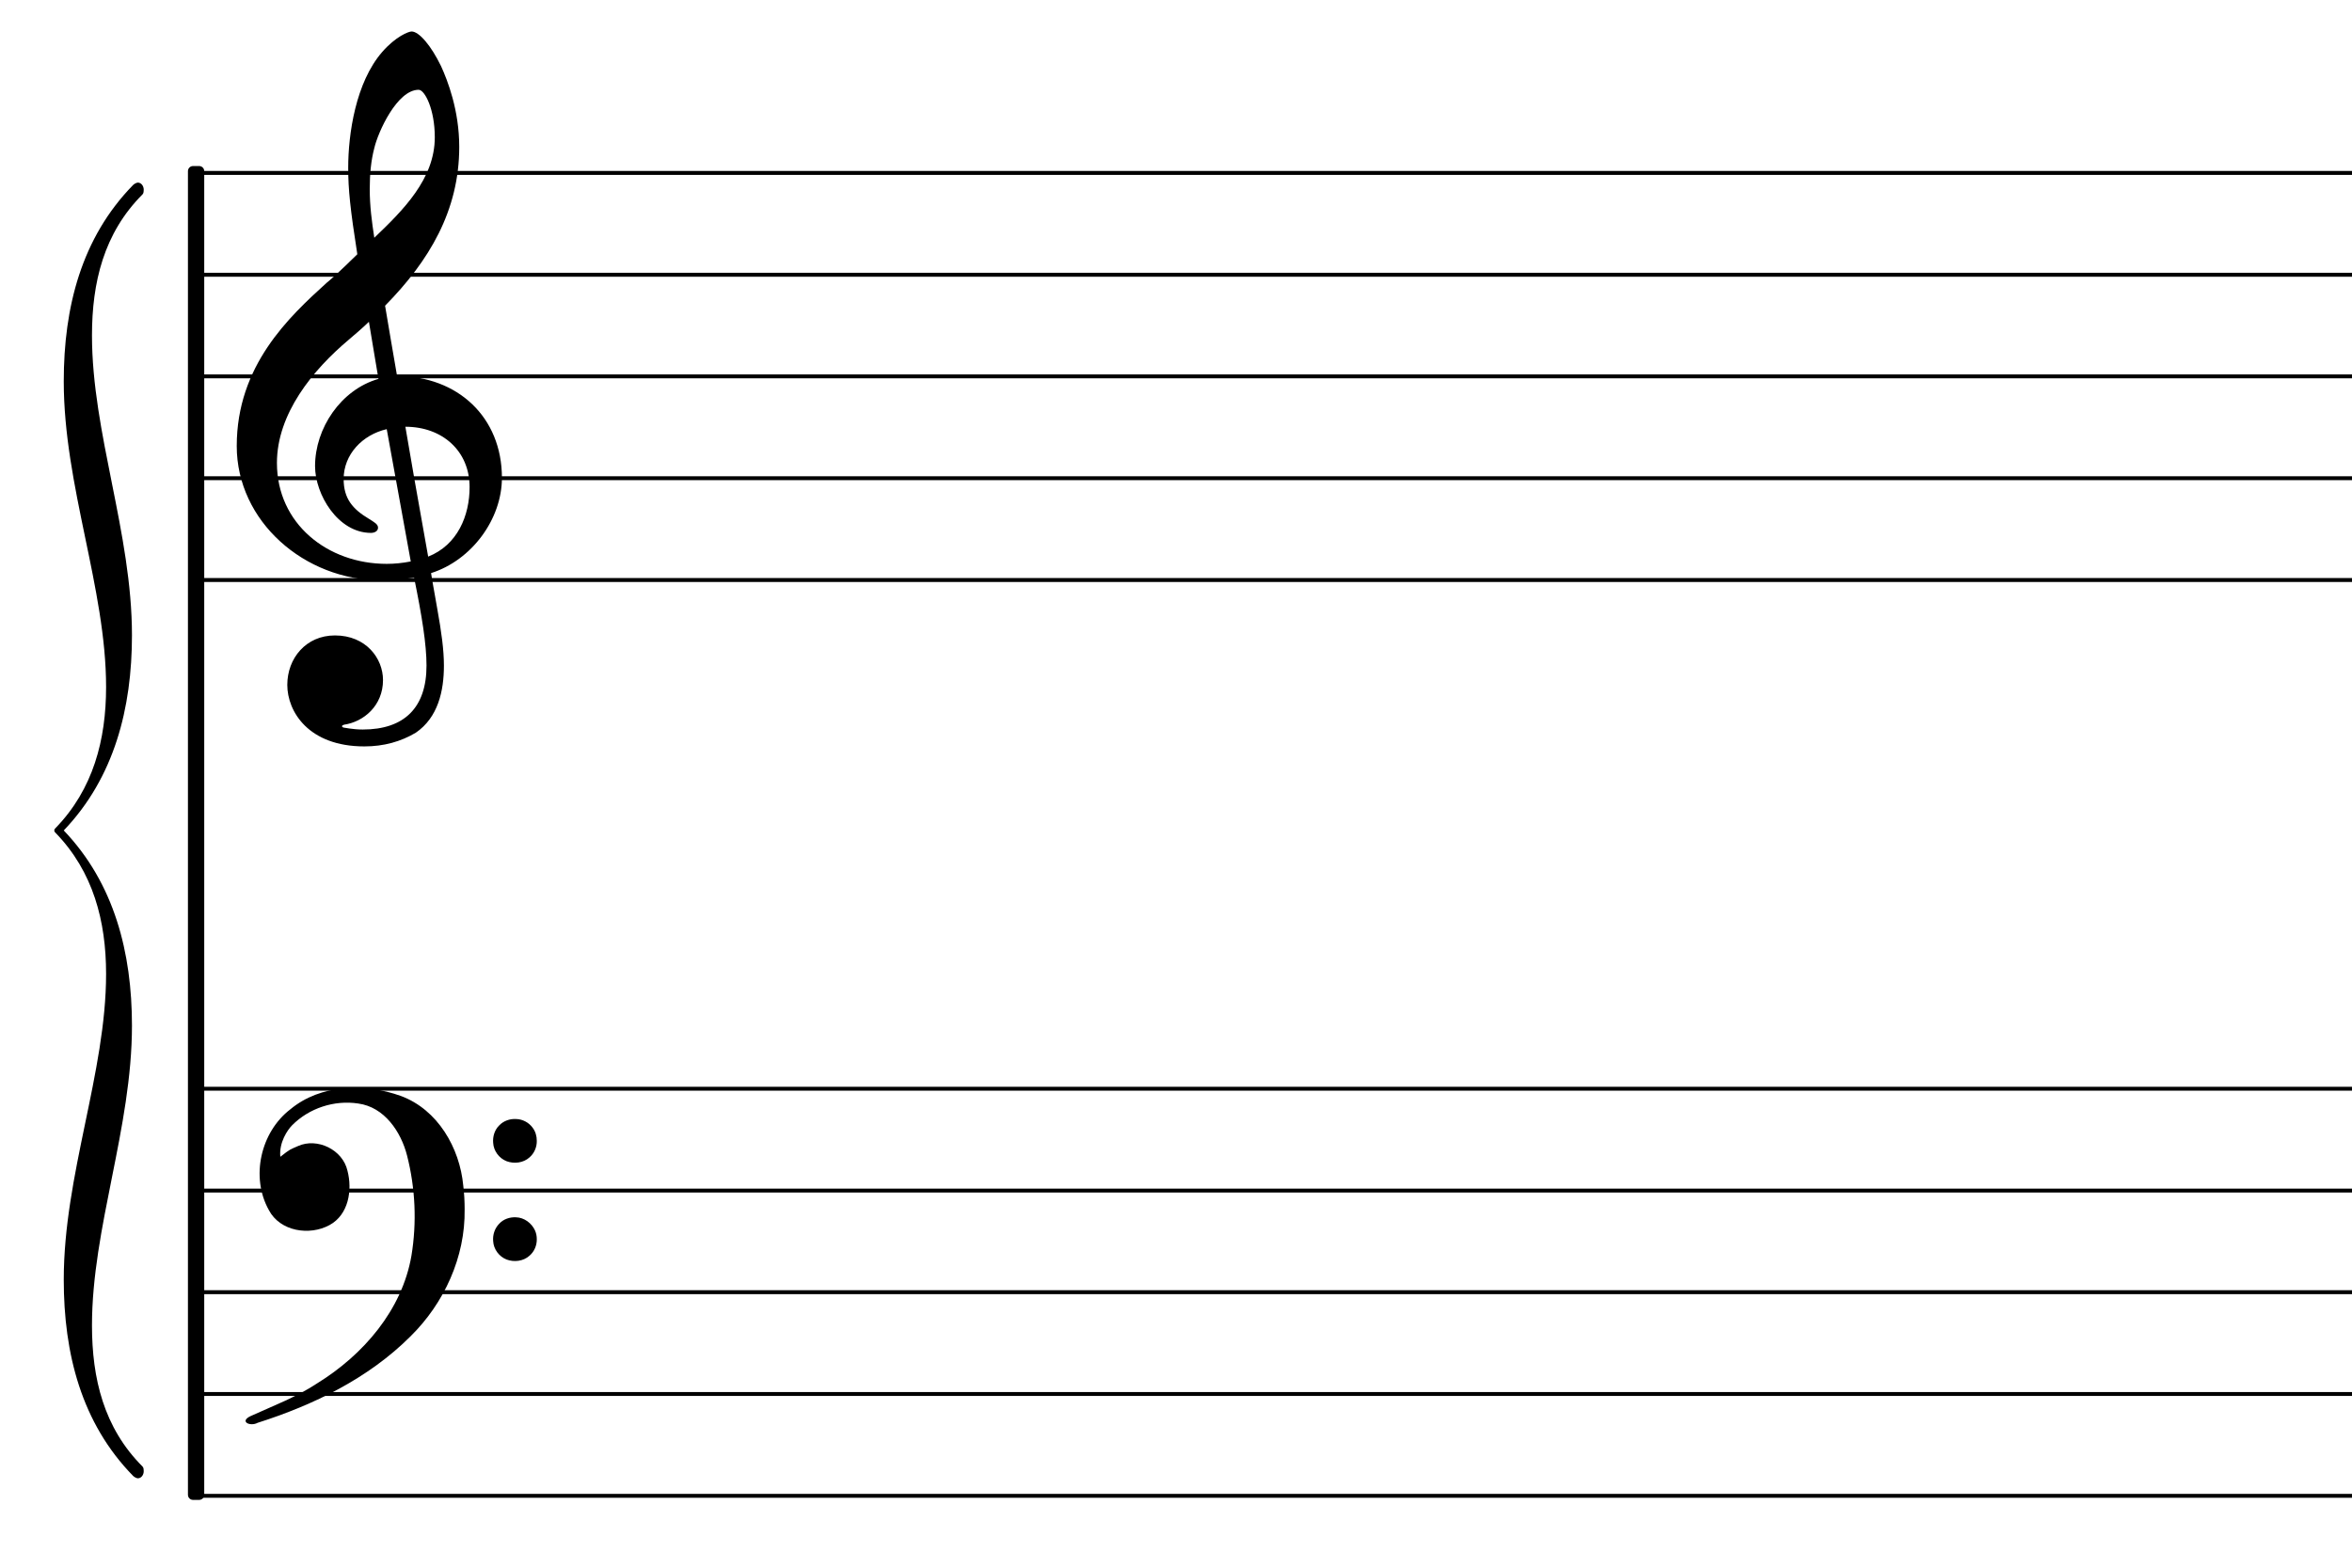
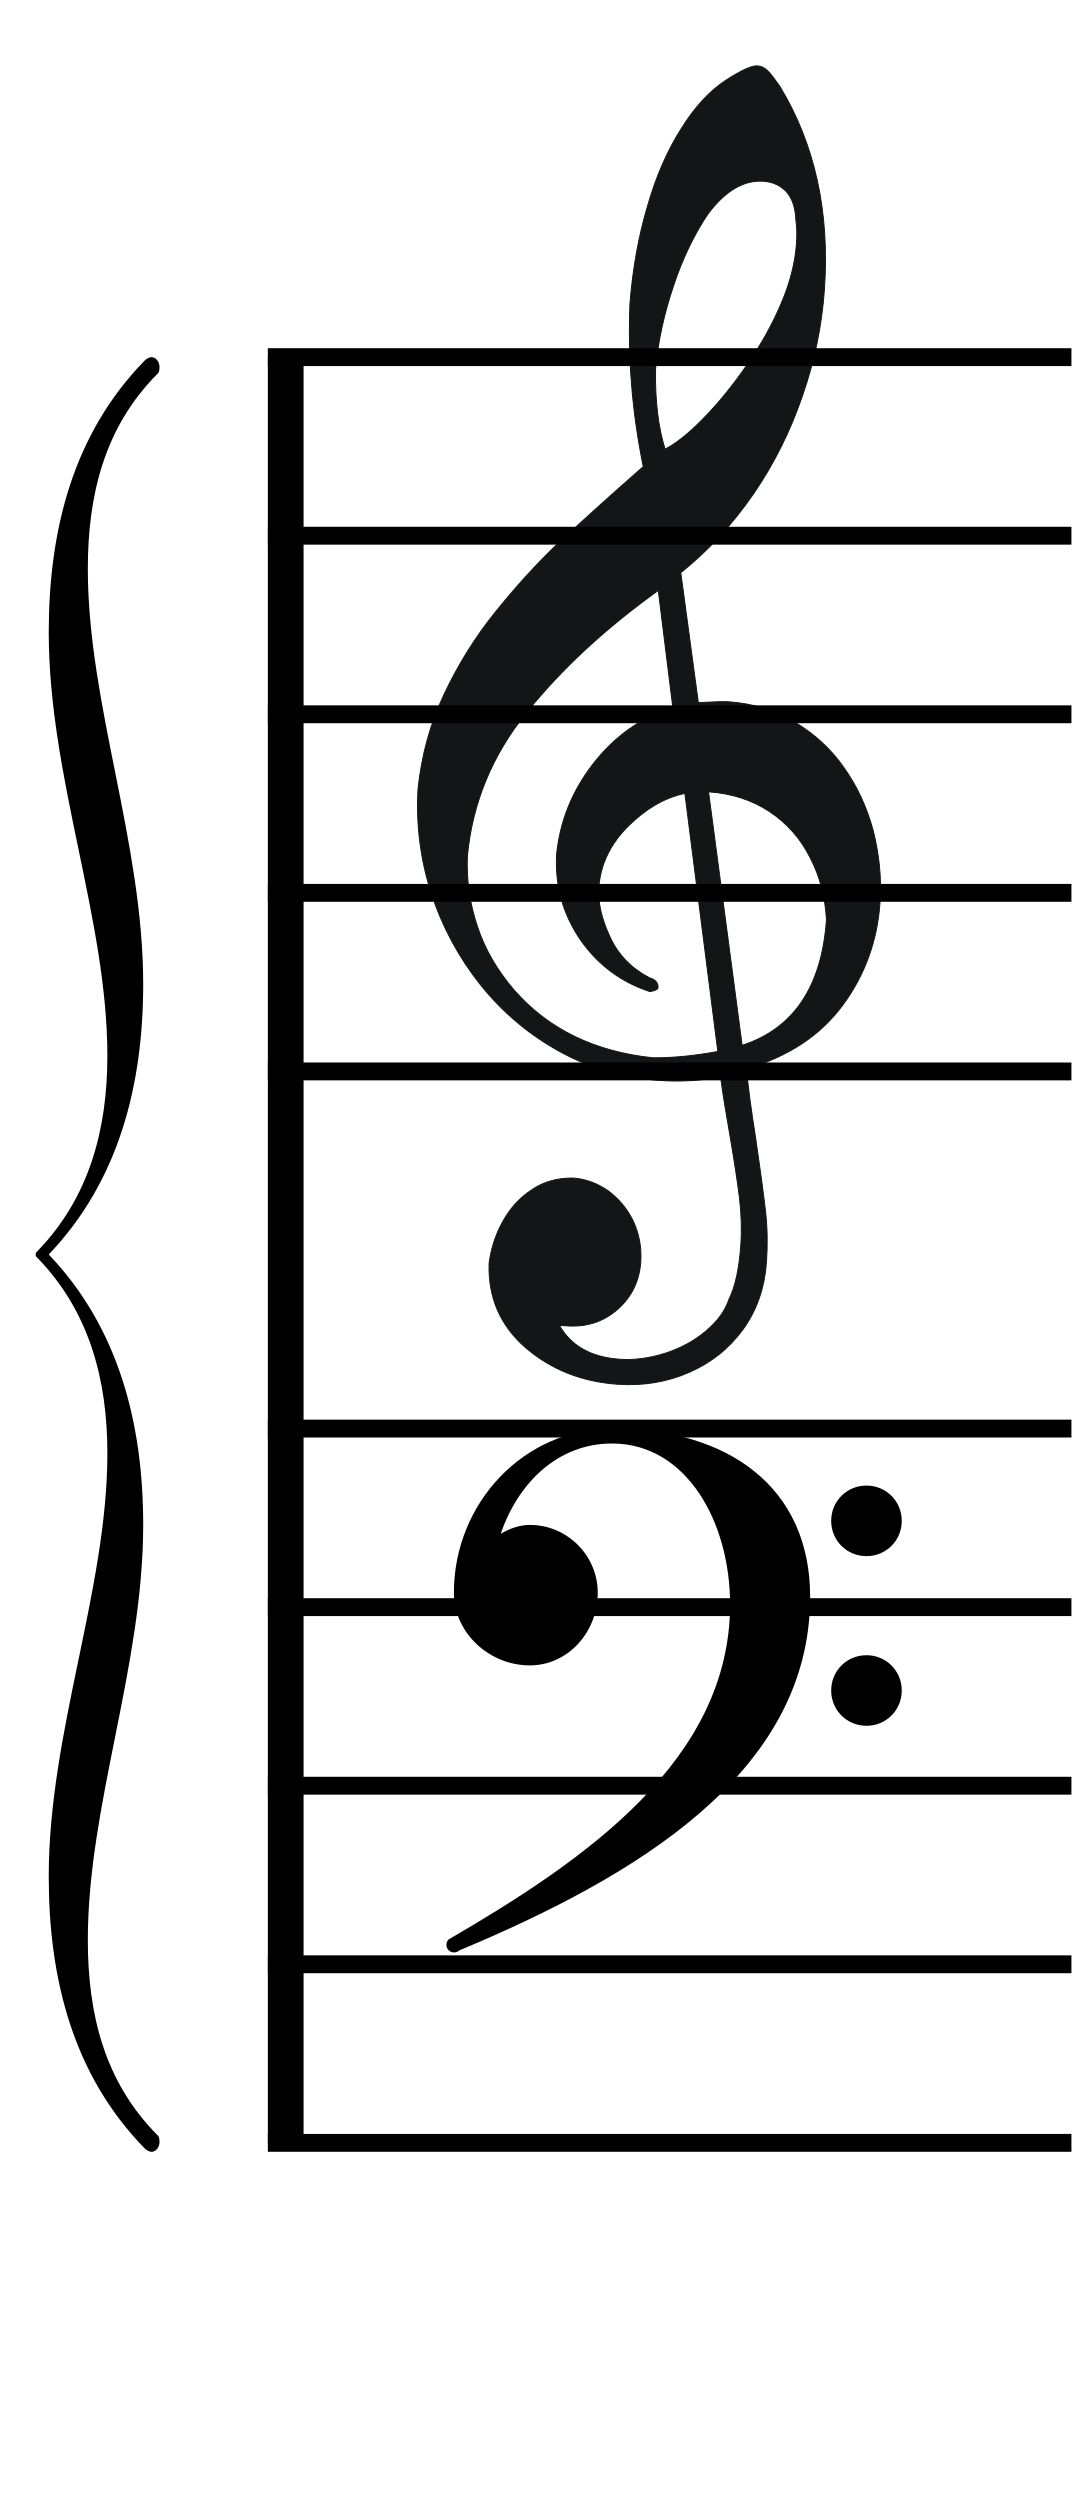
- <svg xmlns="http://www.w3.org/2000/svg" width="600" height="400">
-   <g>
-     <rect id="svg_1" x="-13.846" y="-58.769" width="800" height="600" fill="transparent" />
-     <g transform="matrix(1 0 0 1 540 540)" id="svg_42" />
-     <g transform="matrix(1 0 0 1 540 540)" id="svg_41">
-       <rect id="svg_2" vector-effect="non-scaling-stroke" x="-554.846" y="-606.769" width="1080" height="1080" stroke=" none" stroke-dasharray=" none" stroke-linecap=" butt" stroke-dashoffset="0" stroke-linejoin=" miter" stroke-miterlimit="4" fill=" rgb(255,255,255)" fill-rule=" nonzero" />
+ <svg xmlns="http://www.w3.org/2000/svg" width="60" height="140">
+   <g transform="translate(2.0 20.0)">
+     <g transform="scale(0.76)">
+       <path id="brace" transform="matrix(0.04,0,0,-0.04,8.52,66.11998)" d="m -15,-498 c 0,-261 -102,-516 -102,-765 0,-135 30,-261 129,-360 3,-3 3,-9 3,-12 0,-9 -6,-18 -15,-18 -3,0 -9,3 -12,6 -132,135 -177,312 -177,501 0,267 108,528 108,780 0,135 -33,261 -129,360 -3,3 -3,3 -3,6 0,3 0,3 3,6 96,99 129,225 129,360 0,252 -108,513 -108,780 0,189 45,366 177,501 3,3 9,6 12,6 9,0 15,-9 15,-18 0,-3 0,-9 -3,-12 -99,-99 -129,-225 -129,-360 0,-249 102,-504 102,-765 C -15,312 -60,135 -189,0 -60,-135 -15,-312 -15,-498 z" style="fill:rgb(0,0,0)" />
    </g>
-     <g id="svg_3" transform="matrix(4.3 0 0 4.3 113.63 379.22)">
-       <g id="svg_4" vector-effect="non-scaling-stroke">
-         <g id="svg_5" transform="matrix(1 0 0 1 7.34 -6.83)">
-           <path id="svg_6" vector-effect="non-scaling-stroke" d="m-1.92,-13.665c0.008,0.369 -0.15,0.739 -0.431,0.98c-0.36,0.329 -0.909,0.396 -1.358,0.229c-0.445,-0.172 -0.774,-0.612 -0.799,-1.09c-0.034,-0.374 0.085,-0.766 0.356,-1.032c0.255,-0.272 0.635,-0.405 1.004,-0.382c0.38,0.008 0.747,0.2 0.973,0.504c0.175,0.224 0.257,0.509 0.255,0.792z" stroke-linecap=" butt" stroke=" none" stroke-dasharray=" none" stroke-dashoffset="0" stroke-linejoin=" miter" stroke-miterlimit="4" fill=" rgb(0,0,0)" fill-rule=" nonzero" />
-         </g>
-         <g id="svg_7" transform="matrix(1 0 0 1 7.34 -0.99)">
-           <path id="svg_8" vector-effect="non-scaling-stroke" d="m-1.92,-13.672c0.008,0.37 -0.149,0.739 -0.431,0.981c-0.36,0.329 -0.909,0.396 -1.358,0.229c-0.445,-0.172 -0.774,-0.612 -0.799,-1.091c-0.035,-0.374 0.092,-0.761 0.356,-1.031c0.25,-0.278 0.634,-0.405 1.001,-0.384c0.484,0.013 0.923,0.343 1.123,0.775c0.074,0.163 0.109,0.342 0.108,0.52z" stroke-linecap=" butt" stroke=" none" stroke-dasharray=" none" stroke-dashoffset="0" stroke-linejoin=" miter" stroke-miterlimit="4" fill=" rgb(0,0,0)" fill-rule=" nonzero" />
-         </g>
-         <g id="svg_9" transform="matrix(1 0 0 1 -2.14 0)">
-           <path id="svg_10" vector-effect="non-scaling-stroke" d="m3.279,-16.429c0.045,2.825 -1.215,5.57 -3.214,7.537c-2.489,2.488 -5.747,4.071 -9.067,5.128c-0.442,0.239 -1.108,-0.076 -0.412,-0.401c1.338,-0.609 2.728,-1.131 3.96,-1.951c2.722,-1.683 5.02,-4.334 5.577,-7.562c0.325,-1.965 0.234,-4.011 -0.258,-5.94c-0.361,-1.419 -1.345,-2.883 -2.901,-3.093c-1.413,-0.216 -2.915,0.273 -3.923,1.295c-0.265,0.269 -0.781,1.013 -0.696,1.867c0.602,-0.473 0.561,-0.42 1.055,-0.64c1.137,-0.507 2.644,0.214 2.928,1.466c0.302,1.15 0.069,2.614 -1.067,3.227c-1.185,0.645 -2.934,0.378 -3.596,-0.891c-1.095,-1.954 -0.493,-4.627 1.278,-5.983c1.803,-1.496 4.434,-1.555 6.558,-0.787c2.185,0.812 3.487,3.076 3.697,5.318c0.057,0.468 0.082,0.94 0.082,1.411z" stroke-linecap=" butt" stroke=" none" stroke-dasharray=" none" stroke-dashoffset="0" stroke-linejoin=" miter" stroke-miterlimit="4" fill=" rgb(0,0,0)" fill-rule=" nonzero" />
-         </g>
+   </g>
+   <g transform="translate(25.0 80.0)">
+     <g transform="scale(0.038)">
+       <g transform="matrix(1 0 0 -1 0 0)">
+         <path id="bass clef" d="M567 -386c0,29,23,52,52,52s52,-23,52,-52s-23,-52,-52,-52s-52,23,-52,52z     m0,250c0,29,23,52,52,52s52,-23,52,-52s-23,-52,-52,-52s-52,23,-52,52z     m-323,136     c171,0,292,-86,292,-248c0,-263,-264,-415,-517,-521c-2,-2,-5,-3,-8,-3c-6,0,-11,5,-11,11c0,3,1,6,3,8c203,118,415,265,415,494c0,121,-64,237,-174,237c-79,0,-138,-57,-164,-133     c14,8,28,13,43,13c55,0,100,-45,100,-100c0,-58,-44,-107,-100,-107c-60,0,-112,48,-112,107c0,132,103,242,233,242z" />
      </g>
    </g>
-     <g id="svg_11" transform="matrix(0.105698 0 0 -0.102596 120.676 192.893)">
-       <path id="svg_12" vector-effect="non-scaling-stroke" d="m-8.323,668.824c0,89 -65,150 -155,150c7,-44 34,-203 55,-323c71,29 100,102 100,173zm-142,-185l-58,329c-59,-14 -104,-63 -104,-124c0,-49 22,-75 61,-99c12,-8 22,-13 22,-22c0,-9 -9,-13 -17,-13c-80,0 -135,96 -135,166c0,94 62,190 153,217c-7,41 -14,88 -23,142c-15,-15 -31,-29 -48,-44c-88,-76 -174,-185 -174,-307c0,-151 122,-251 265,-251c19,0 38,2 58,6zm-88,1028c-8,-31 -11,-65 -11,-102c0,-42 5,-81 11,-121c69,68 146,146 146,250c0,69 -24,118 -39,118c-52,0 -98,-105 -107,-145zm-210,-1335c0,66 45,123 115,123c75,0 116,-57 116,-111c0,-64 -47,-104 -94,-111c-3,-1 -5,-2 -5,-4c0,-1 2,-2 3,-3c2,0 23,-5 47,-5c101,0 154,55 154,159c0,53 -11,123 -30,219c-23,-4 -50,-7 -79,-7c-186,0 -349,147 -349,334c0,200 126,321 217,406c21,17 73,70 74,71c-17,112 -22,161 -22,215c0,84 18,212 82,288c33,39 64,51 71,51c18,0 47,-35 71,-86c16,-36 44,-110 44,-201c0,-159 -73,-284 -179,-395c9,-56 19,-115 29,-175c146,0 253,-102 253,-253c0,-103 -73,-205 -171,-237c6,-39 12,-69 15,-89c10,-57 16,-102 16,-141c0,-63 -14,-129 -68,-167c-36,-22 -77,-34 -124,-34c-135,0 -186,87 -186,153z" stroke-linecap=" butt" stroke=" none" stroke-dasharray=" none" stroke-dashoffset="0" stroke-linejoin=" miter" stroke-miterlimit="4" fill=" rgb(0,0,0)" fill-rule=" nonzero" />
-     </g>
-     <g transform="matrix(25.98 0 0 25.98 -132.26 57.29)" id="svg_40">
-       <text id="svg_13" xml:space="preserve" font-family="Century Schoolbook L" font-size="2.2" font-style="normal" font-weight="normal" stroke=" none" stroke-dasharray=" none" stroke-linecap=" butt" stroke-dashoffset="0" stroke-linejoin=" miter" stroke-miterlimit="4" fill=" rgb(0,0,0)" fill-rule=" nonzero" y="-2.262" x="-0.533" />
-     </g>
-     <g transform="matrix(25.98 0 0 25.98 562.19 206.76)" id="svg_39">
-       <line id="svg_14" vector-effect="non-scaling-stroke" x1="-19.668" y1="-2.262" x2="18.602" y2="-2.262" stroke=" rgb(0,0,0)" stroke-dasharray=" none" stroke-linecap=" round" stroke-dashoffset="0" stroke-linejoin=" round" stroke-miterlimit="4" fill=" rgb(0,0,0)" fill-rule=" nonzero" />
-     </g>
-     <g transform="matrix(25.98 0 0 25.98 562.19 180.78)" id="svg_38">
-       <line id="svg_15" vector-effect="non-scaling-stroke" x1="-19.668" y1="-2.262" x2="18.602" y2="-2.262" stroke=" rgb(0,0,0)" stroke-dasharray=" none" stroke-linecap=" round" stroke-dashoffset="0" stroke-linejoin=" round" stroke-miterlimit="4" fill=" rgb(0,0,0)" fill-rule=" nonzero" />
-     </g>
-     <g transform="matrix(25.98 0 0 25.98 562.19 154.8)" id="svg_37">
-       <line id="svg_16" vector-effect="non-scaling-stroke" x1="-19.668" y1="-2.262" x2="18.602" y2="-2.262" stroke=" rgb(0,0,0)" stroke-dasharray=" none" stroke-linecap=" round" stroke-dashoffset="0" stroke-linejoin=" round" stroke-miterlimit="4" fill=" rgb(0,0,0)" fill-rule=" nonzero" />
-     </g>
-     <g transform="matrix(25.98 0 0 25.98 560.8 128.87)" id="svg_36">
-       <line id="svg_17" vector-effect="non-scaling-stroke" x1="-19.668" y1="-2.262" x2="18.602" y2="-2.262" stroke=" rgb(0,0,0)" stroke-dasharray=" none" stroke-linecap=" round" stroke-dashoffset="0" stroke-linejoin=" round" stroke-miterlimit="4" fill=" rgb(0,0,0)" fill-rule=" nonzero" />
-     </g>
-     <g transform="matrix(25.98 0 0 25.98 562.19 102.89)" id="svg_35">
-       <line id="svg_18" vector-effect="non-scaling-stroke" x1="-19.668" y1="-2.262" x2="18.602" y2="-2.262" stroke=" rgb(0,0,0)" stroke-dasharray=" none" stroke-linecap=" round" stroke-dashoffset="0" stroke-linejoin=" round" stroke-miterlimit="4" fill=" rgb(0,0,0)" fill-rule=" nonzero" />
-     </g>
-     <g transform="matrix(25.98 0 0 25.98 562.19 440.43)" id="svg_34">
-       <line id="svg_19" vector-effect="non-scaling-stroke" x1="-19.668" y1="-2.262" x2="18.602" y2="-2.262" stroke=" rgb(0,0,0)" stroke-dasharray=" none" stroke-linecap=" round" stroke-dashoffset="0" stroke-linejoin=" round" stroke-miterlimit="4" fill=" rgb(0,0,0)" fill-rule=" nonzero" />
-     </g>
-     <g transform="matrix(25.98 0 0 25.98 562.19 414.45)" id="svg_33">
-       <line id="svg_20" vector-effect="non-scaling-stroke" x1="-19.668" y1="-2.262" x2="18.602" y2="-2.262" stroke=" rgb(0,0,0)" stroke-dasharray=" none" stroke-linecap=" round" stroke-dashoffset="0" stroke-linejoin=" round" stroke-miterlimit="4" fill=" rgb(0,0,0)" fill-rule=" nonzero" />
-     </g>
-     <g transform="matrix(25.98 0 0 25.98 562.19 388.47)" id="svg_32">
-       <line id="svg_21" vector-effect="non-scaling-stroke" x1="-19.668" y1="-2.262" x2="18.602" y2="-2.262" stroke=" rgb(0,0,0)" stroke-dasharray=" none" stroke-linecap=" round" stroke-dashoffset="0" stroke-linejoin=" round" stroke-miterlimit="4" fill=" rgb(0,0,0)" fill-rule=" nonzero" />
-     </g>
-     <g transform="matrix(25.98 0 0 25.98 562.19 362.54)" id="svg_31">
-       <line id="svg_22" vector-effect="non-scaling-stroke" x1="-19.668" y1="-2.262" x2="18.602" y2="-2.262" stroke=" rgb(0,0,0)" stroke-dasharray=" none" stroke-linecap=" round" stroke-dashoffset="0" stroke-linejoin=" round" stroke-miterlimit="4" fill=" rgb(0,0,0)" fill-rule=" nonzero" />
-     </g>
-     <g transform="matrix(25.98 0 0 25.98 562.19 336.56)" id="svg_30">
-       <line id="svg_23" vector-effect="non-scaling-stroke" x1="-19.668" y1="-2.262" x2="18.602" y2="-2.262" stroke=" rgb(0,0,0)" stroke-dasharray=" none" stroke-linecap=" round" stroke-dashoffset="0" stroke-linejoin=" round" stroke-miterlimit="4" fill=" rgb(0,0,0)" fill-rule=" nonzero" />
-     </g>
-     <g transform="matrix(25.98 0 0 25.98 63.87 271.3)" id="svg_29">
-       <rect id="svg_24" vector-effect="non-scaling-stroke" x="-0.613" y="-8.812" rx="0.05" ry="0.05" width="0.16" height="13.1" stroke=" none" stroke-dasharray=" none" stroke-linecap=" butt" stroke-dashoffset="0" stroke-linejoin=" miter" stroke-miterlimit="4" fill=" rgb(0,0,0)" fill-rule=" nonzero" />
-     </g>
-     <g id="svg_25" transform="matrix(0.1 0 0 -0.1 39.11 270.66)">
-       <path id="svg_26" vector-effect="non-scaling-stroke" d="m-54.462,89.693c0,-261 -102,-516 -102,-765c0,-135 30,-261 129,-360c3,-3 3,-9 3,-12c0,-9 -6,-18 -15,-18c-3,0 -9,3 -12,6c-132,135 -177,312 -177,501c0,267 108,528 108,780c0,135 -33,261 -129,360c-3,3 -3,3 -3,6c0,3 0,3 3,6c96,99 129,225 129,360c0,252 -108,513 -108,780c0,189 45,366 177,501c3,3 9,6 12,6c9,0 15,-9 15,-18c0,-3 0,-9 -3,-12c-99,-99 -129,-225 -129,-360c0,-249 102,-504 102,-765c0,-186 -45,-363 -174,-498c129,-135 174,-312 174,-498z" stroke-linecap=" butt" stroke=" none" stroke-dasharray=" none" stroke-dashoffset="0" stroke-linejoin=" miter" stroke-miterlimit="4" fill=" rgb(0,0,0)" fill-rule=" nonzero" />
+   </g>
+   <g transform="translate(20.0 -15.0)">
+     <g transform="scale(0.091)">
+       <path id="violin clef" d="M 201.68,653.122 C 189.213,655.679 177.659,662.52 166.632,673.416 C 155.59,684.513 149.68,697.17 148.714,711.174 C 148.106,719.976 150.424,730.185 155.508,741.189 C 160.578,752.393 168.863,760.803 179.948,766.593 C 183.703,767.656 185.37,769.781 185.177,772.582 C 185.108,773.582 183.635,774.485 180.171,775.05 C 162.24,769.19 147.876,758.35 137.253,742.944 C 126.644,727.338 121.787,710.12 122.711,690.888 C 124.735,670.325 132.276,651.549 145.322,634.762 C 158.582,617.788 174.893,606.251 194.254,600.15 L 185.317,528.179 C 152.668,551.654 125.766,576.53 104.382,603.194 C 83.012,629.658 70.902,659.173 67.85,691.725 C 67.243,706.356 69.271,720.767 73.947,734.757 C 78.61,748.948 86.176,761.932 96.619,774.109 C 117.719,798.278 146.383,812.114 182.195,815.791 C 194.483,815.835 207.669,814.534 221.955,811.902 L 201.68,653.122 z M 216.256,652.118 L 236.925,808.111 C 268.662,797.839 285.967,771.898 288.81,730.689 C 287.958,716.761 284.803,704.082 278.744,692.609 C 272.899,680.95 264.683,671.539 253.895,664.363 C 243.107,657.187 230.695,653.114 216.256,652.118 z M 189.503,441.235 C 196.396,437.691 204.499,431.215 213.398,421.98 C 222.282,412.945 231.09,402.096 239.593,389.819 C 248.311,377.356 255.439,364.582 260.976,351.497 C 266.499,338.613 269.574,326.162 270.375,314.559 C 270.72,309.558 270.664,304.529 269.965,300.059 C 269.66,292.802 267.84,287.049 264.293,282.985 C 260.731,279.121 256.056,276.789 250.04,276.374 C 238.008,275.544 226.669,282.198 216.022,296.337 C 207.719,308.628 200.454,323.403 194.855,340.302 C 189.042,357.388 185.248,374.412 183.646,391.788 C 183.282,411.661 185.373,428.086 189.503,441.235 z M 176.069,451.966 C 169.281,418.936 166.545,385.583 167.861,351.906 C 169.552,330.315 173.152,310.263 178.661,291.749 C 183.969,273.222 190.902,257.42 199.489,243.942 C 207.875,230.451 217.229,220.444 227.351,213.906 C 236.416,208.1 242.867,205.128 246.276,205.363 C 248.883,205.543 251.02,206.695 252.901,208.634 C 254.782,210.573 257.182,213.754 260.114,217.976 C 281.645,253.43 290.861,295.069 287.576,342.68 C 286.016,365.285 281.49,387.082 273.955,408.672 C 266.636,430.075 256.577,450.285 243.808,468.901 C 230.825,487.703 216.015,503.766 199.166,517.276 L 209.97,597.214 C 218.863,596.823 224.934,596.438 228.343,596.673 C 243.583,597.724 256.999,601.866 269.19,609.139 C 281.382,616.412 291.617,625.761 299.681,637.372 C 307.759,648.784 313.722,661.657 317.568,675.992 C 321.214,690.313 322.813,705.097 321.764,720.3 C 320.136,743.905 312.429,765.081 298.657,783.627 C 284.885,802.174 265.256,815.09 239.554,822.563 C 240.482,832.476 242.31,846.873 245.265,865.367 C 248.006,884.048 250.006,898.859 251.266,909.799 C 252.526,920.74 252.61,931.198 251.906,941.4 C 250.816,957.204 246.039,970.944 237.564,982.821 C 228.887,994.684 217.797,1003.567 204.093,1009.455 C 190.589,1015.357 175.916,1017.762 160.275,1016.682 C 138.216,1015.16 119.393,1007.631 103.792,994.293 C 88.204,980.756 80.526,963.544 81.187,942.284 C 82.437,932.923 85.251,924.273 89.841,916.148 C 94.431,908.023 100.315,901.595 107.692,896.878 C 114.883,891.947 123.298,889.714 132.764,889.764 C 140.585,890.304 147.853,893.016 154.582,897.702 C 161.096,902.573 166.311,908.762 170.011,916.454 C 173.511,924.132 175.151,932.486 174.543,941.288 C 173.729,953.091 169.028,962.816 160.441,970.465 C 151.854,978.113 141.337,981.608 129.105,980.764 L 124.493,980.446 C 131.485,992.988 143.891,1000.075 161.738,1001.307 C 170.762,1001.929 180.125,1000.565 189.598,997.601 C 199.285,994.451 207.451,989.989 214.51,984.044 C 221.569,978.099 226.45,971.602 228.752,964.525 C 232.727,956.559 235.118,945.267 236.098,931.064 C 236.76,921.462 236.42,911.79 235.278,902.063 C 234.122,892.537 232.184,879.74 229.45,863.874 C 226.703,848.208 224.724,836.011 223.686,827.699 C 211.447,829.869 198.903,830.612 185.869,829.712 C 164.011,828.204 143.66,822.378 124.83,812.034 C 105.999,801.69 89.81,788.111 76.075,771.084 C 62.54,754.07 52.352,735.277 45.539,714.305 C 38.911,693.547 36.163,672.052 37.481,650.033 C 39.691,629.684 44.854,610.343 53.343,592.437 C 61.846,574.331 72.285,557.363 84.847,541.748 C 97.409,526.133 110.275,511.946 123.433,499.387 C 136.776,487.042 154.193,471.159 176.069,451.966 z " style="fill:#131516;fill-rule:evenodd;stroke:#131516;stroke-width:0.602" />
    </g>
  </g>
+   <g id="svg1">
+     <line id="svg_01" vector-effect="non-scaling-stroke" x1="15.0" y1=" 20.0" x2="60.0" y2=" 20.0" stroke=" rgb(0,0,0)" stroke-dasharray=" none" stroke-linecap=" butt" stroke-dashoffset="0" stroke-linejoin=" butt" stroke-miterlimit="4" fill=" rgb(0,0,0)" fill-rule=" nonzero" />
+     <line id="svg_02" vector-effect="non-scaling-stroke" x1="15.0" y1=" 30.0" x2="60.0" y2=" 30.0" stroke=" rgb(0,0,0)" stroke-dasharray=" none" stroke-linecap=" butt" stroke-dashoffset="0" stroke-linejoin=" butt" stroke-miterlimit="4" fill=" rgb(0,0,0)" fill-rule=" nonzero" />
+     <line id="svg_03" vector-effect="non-scaling-stroke" x1="15.0" y1=" 40.0" x2="60.0" y2=" 40.0" stroke=" rgb(0,0,0)" stroke-dasharray=" none" stroke-linecap=" butt" stroke-dashoffset="0" stroke-linejoin=" butt" stroke-miterlimit="4" fill=" rgb(0,0,0)" fill-rule=" nonzero" />
+     <line id="svg_04" vector-effect="non-scaling-stroke" x1="15.0" y1=" 50.0" x2="60.0" y2=" 50.0" stroke=" rgb(0,0,0)" stroke-dasharray=" none" stroke-linecap=" butt" stroke-dashoffset="0" stroke-linejoin=" butt" stroke-miterlimit="4" fill=" rgb(0,0,0)" fill-rule=" nonzero" />
+     <line id="svg_05" vector-effect="non-scaling-stroke" x1="15.0" y1=" 60.0" x2="60.0" y2=" 60.0" stroke=" rgb(0,0,0)" stroke-dasharray=" none" stroke-linecap=" butt" stroke-dashoffset="0" stroke-linejoin=" butt" stroke-miterlimit="4" fill=" rgb(0,0,0)" fill-rule=" nonzero" />
+   </g>
+   <g id="svg2">
+     <line id="svg_06" vector-effect="non-scaling-stroke" x1="15.0" y1=" 80.0" x2="60.0" y2=" 80.0" stroke=" rgb(0,0,0)" stroke-dasharray=" none" stroke-linecap=" butt" stroke-dashoffset="0" stroke-linejoin=" butt" stroke-miterlimit="4" fill=" rgb(0,0,0)" fill-rule=" nonzero" />
+     <line id="svg_07" vector-effect="non-scaling-stroke" x1="15.0" y1=" 90.0" x2="60.0" y2=" 90.0" stroke=" rgb(0,0,0)" stroke-dasharray=" none" stroke-linecap=" butt" stroke-dashoffset="0" stroke-linejoin=" butt" stroke-miterlimit="4" fill=" rgb(0,0,0)" fill-rule=" nonzero" />
+     <line id="svg_08" vector-effect="non-scaling-stroke" x1="15.0" y1="100.0" x2="60.0" y2="100.0" stroke=" rgb(0,0,0)" stroke-dasharray=" none" stroke-linecap=" butt" stroke-dashoffset="0" stroke-linejoin=" butt" stroke-miterlimit="4" fill=" rgb(0,0,0)" fill-rule=" nonzero" />
+     <line id="svg_09" vector-effect="non-scaling-stroke" x1="15.0" y1="110.0" x2="60.0" y2="110.0" stroke=" rgb(0,0,0)" stroke-dasharray=" none" stroke-linecap=" butt" stroke-dashoffset="0" stroke-linejoin=" butt" stroke-miterlimit="4" fill=" rgb(0,0,0)" fill-rule=" nonzero" />
+     <line id="svg_10" vector-effect="non-scaling-stroke" x1="15.0" y1="120.0" x2="60.0" y2="120.0" stroke=" rgb(0,0,0)" stroke-dasharray=" none" stroke-linecap=" butt" stroke-dashoffset="0" stroke-linejoin=" butt" stroke-miterlimit="4" fill=" rgb(0,0,0)" fill-rule=" nonzero" />
+   </g>
+   <line id="svg_11" vector-effect="non-scaling-stroke" x1="16.0" y1="20.0" x2="16.0" y2="120.0" stroke-width="2.0" stroke=" rgb(0,0,0)" stroke-dasharray=" none" stroke-linecap=" butt" stroke-dashoffset="0" stroke-linejoin=" butt" stroke-miterlimit="4" fill=" rgb(0,0,0)" fill-rule=" nonzero" />
</svg>
